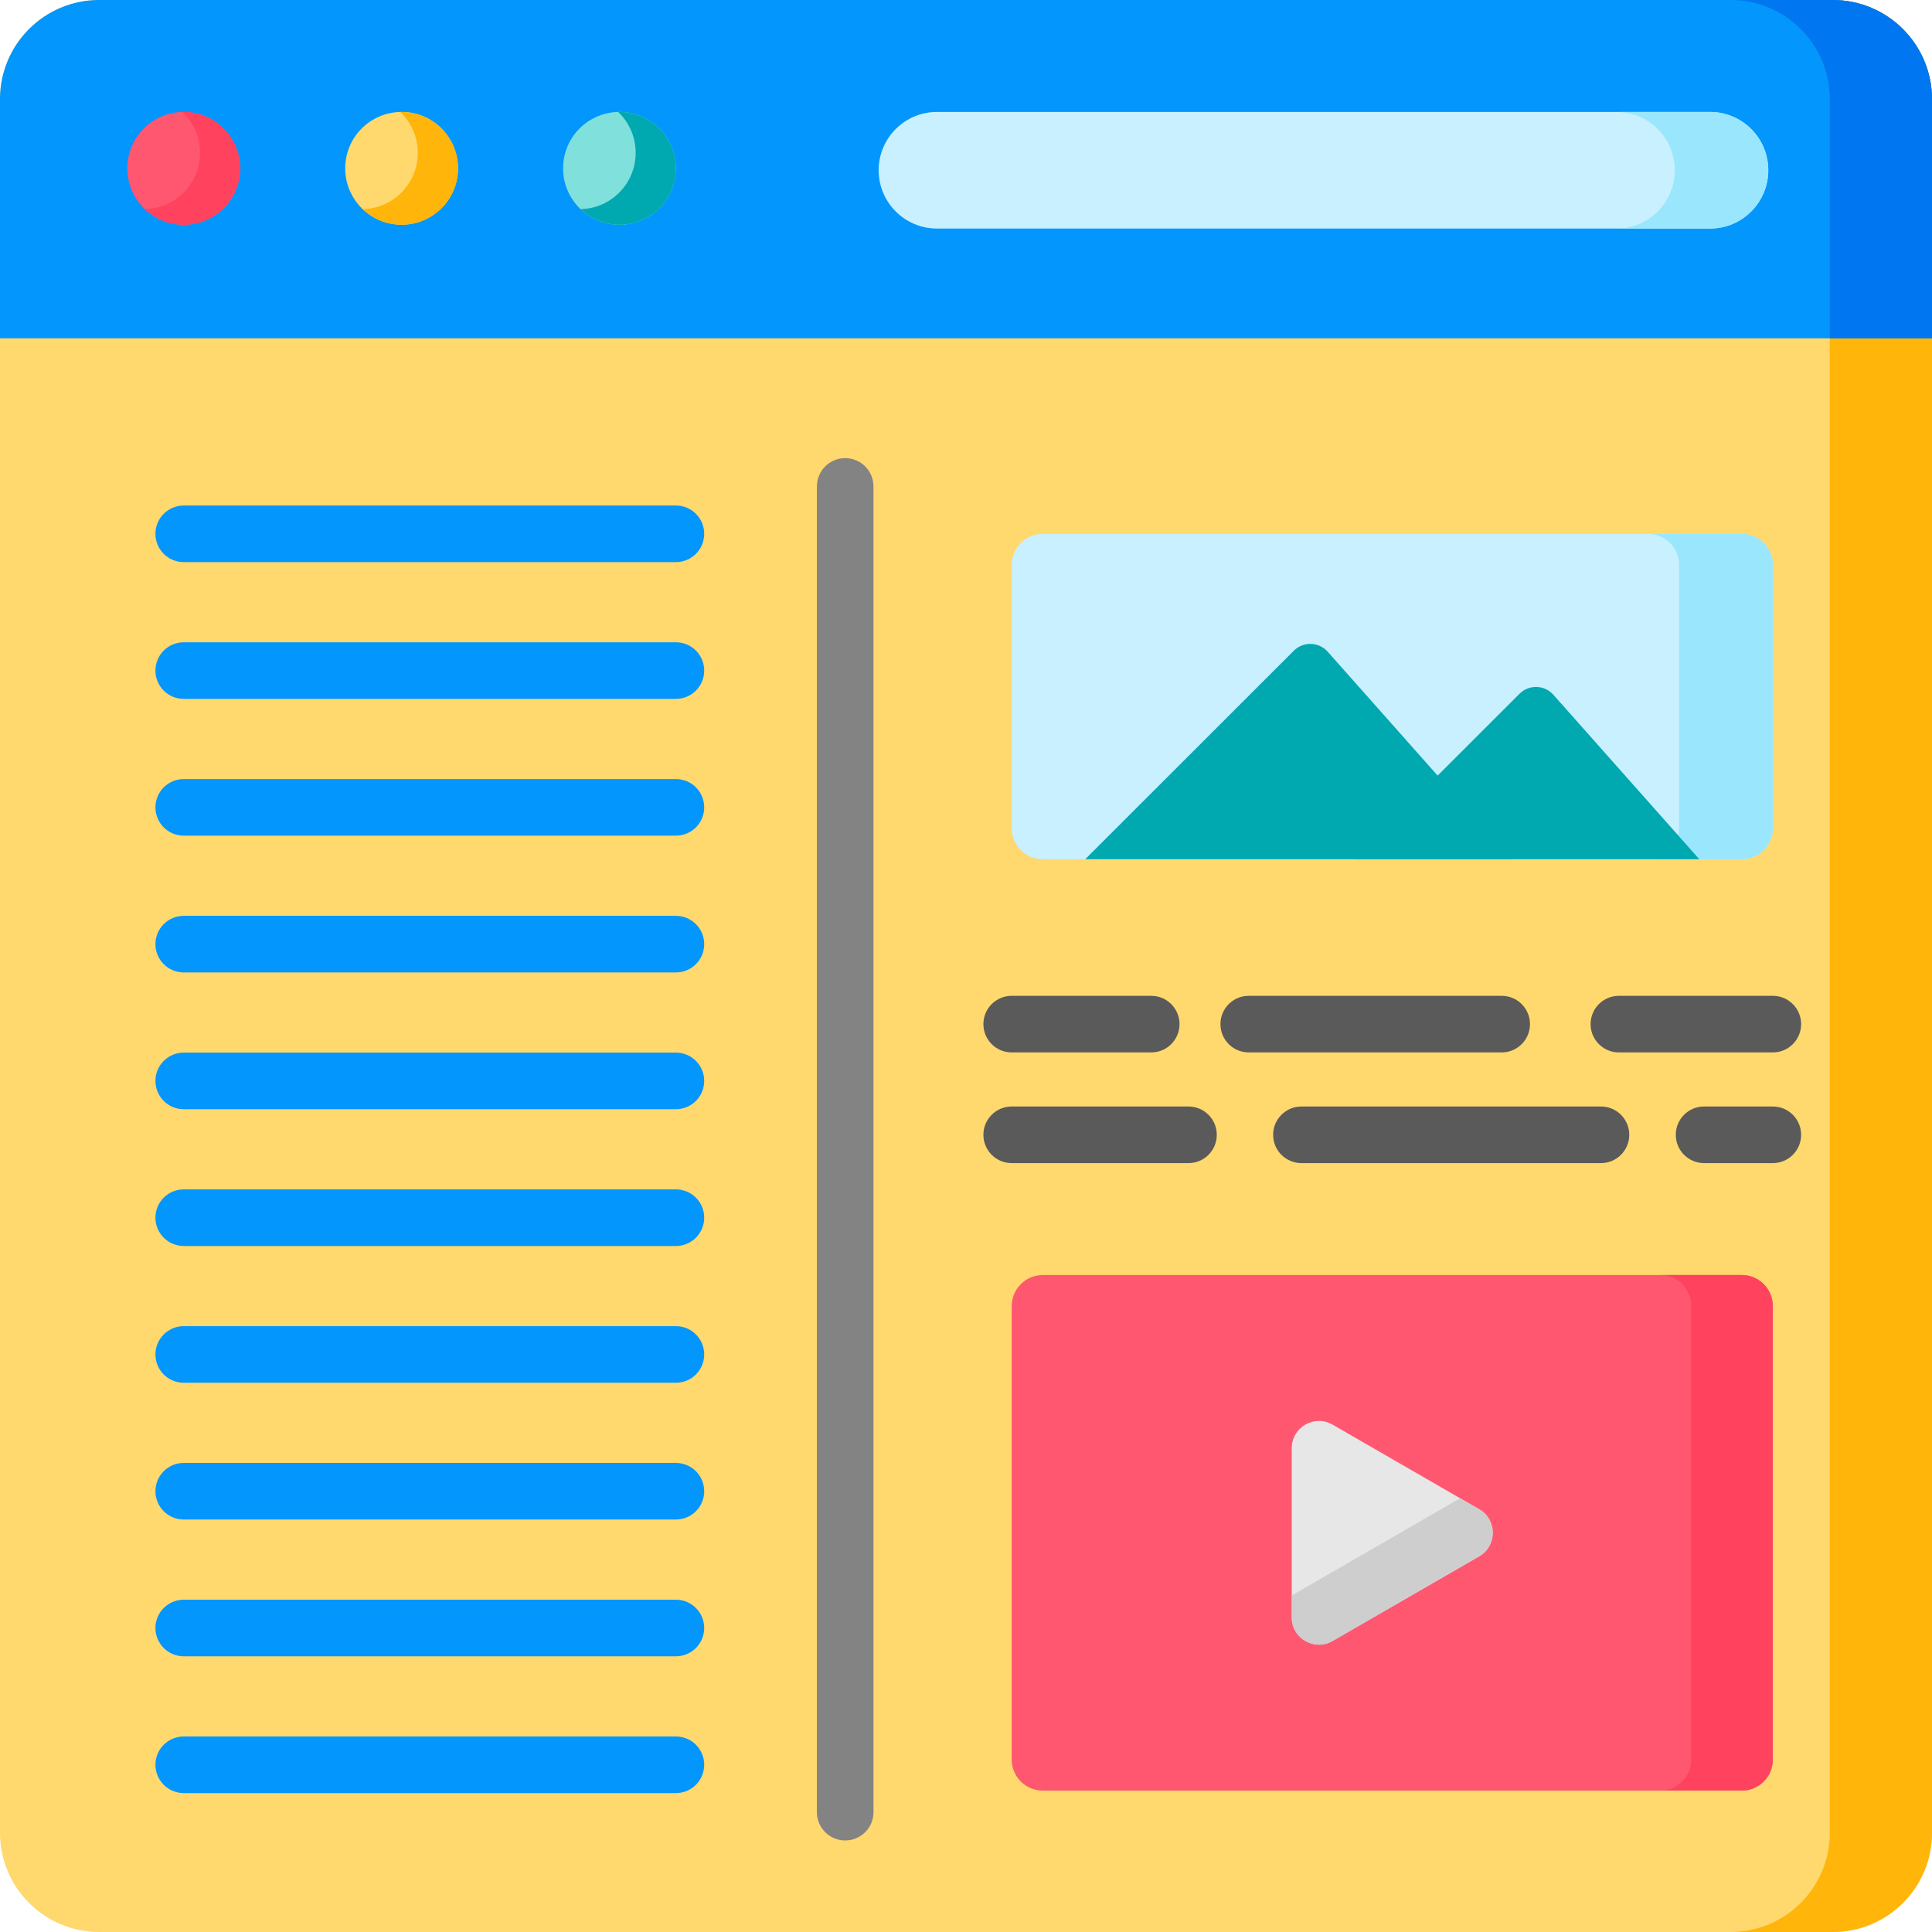
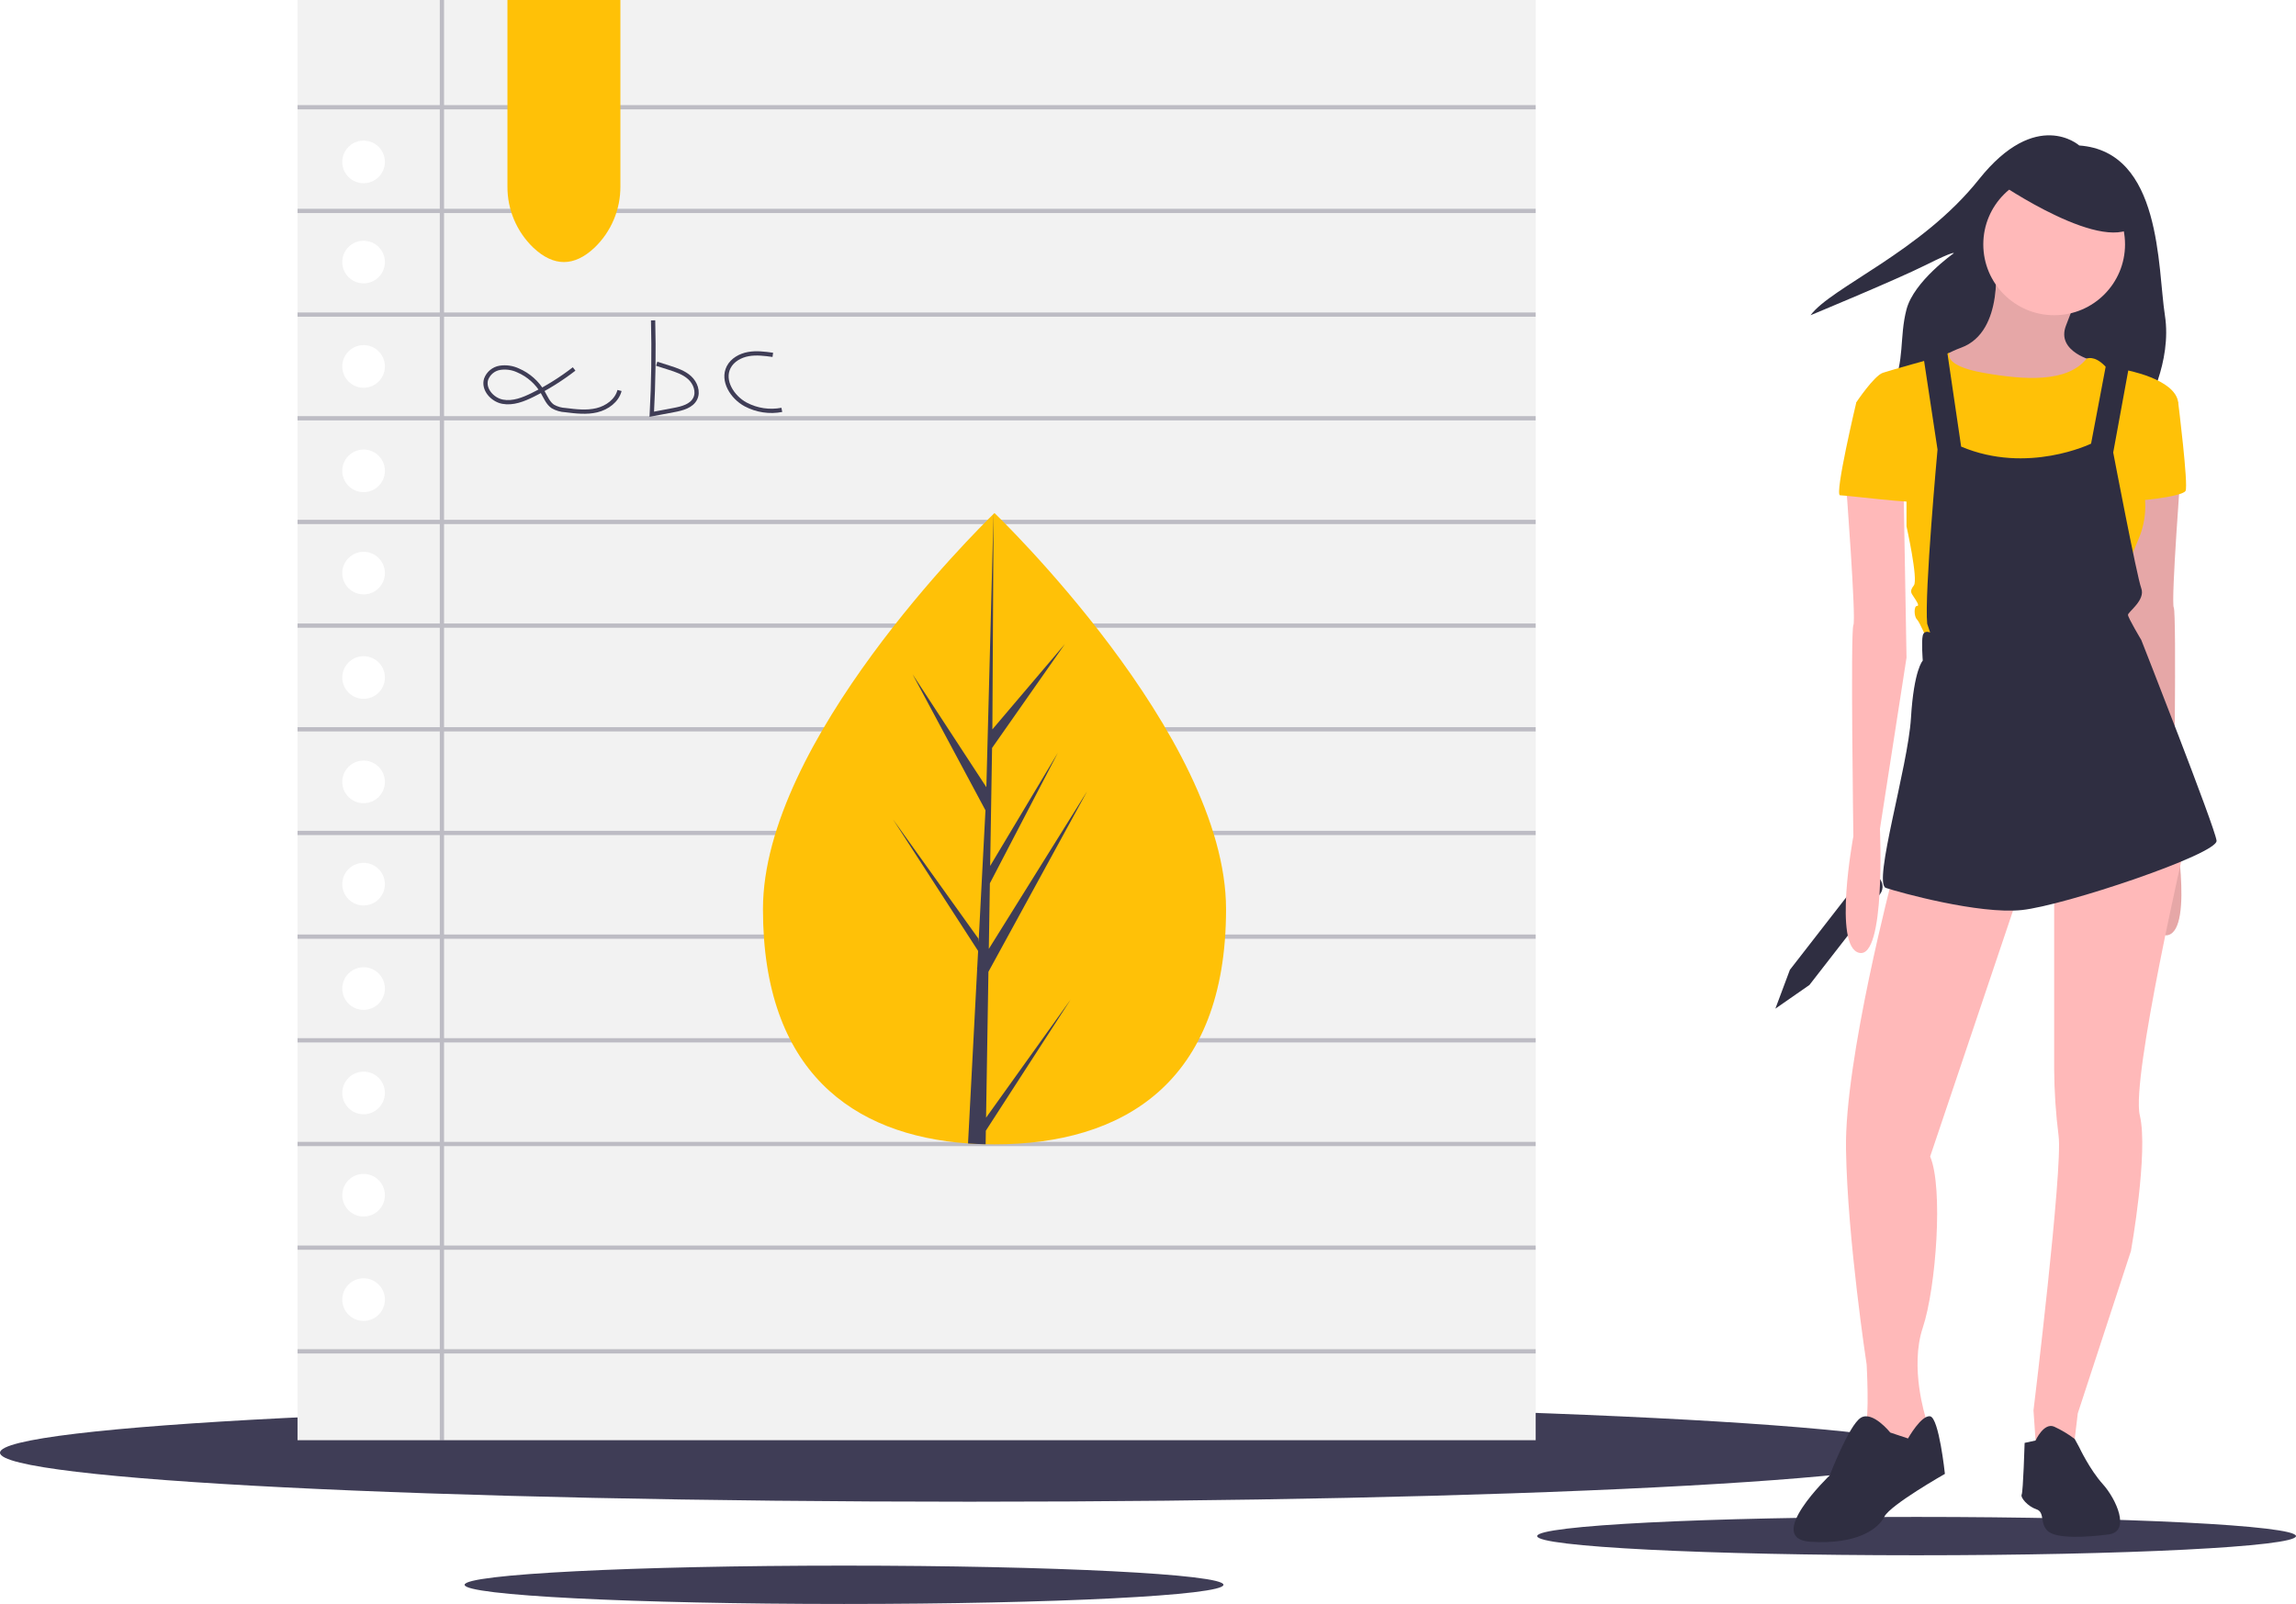
- <svg xmlns="http://www.w3.org/2000/svg" height="512pt" viewBox="0 0 512 512" width="512pt">
-   <path d="m485.715 511.996h-459.434c-14.516 0-26.281-11.766-26.281-26.281v-459.434c0-14.516 11.766-26.281 26.281-26.281h459.434c14.516 0 26.281 11.766 26.281 26.281v459.434c0 14.516-11.766 26.281-26.281 26.281zm0 0" fill="#ffd86e" />
-   <path d="m512 26.277v459.438c0 14.52-11.766 26.285-26.285 26.285h-27.086c14.516 0 26.285-11.766 26.285-26.285v-459.438c0-14.508-11.77-26.273-26.285-26.273h27.086c14.52 0 26.285 11.766 26.285 26.273zm0 0" fill="#ffb509" />
-   <path d="m511.996 89.664h-511.996v-63.383c0-14.516 11.766-26.281 26.281-26.281h459.434c14.516 0 26.281 11.766 26.281 26.281zm0 0" fill="#0396fd" />
-   <path d="m512 26.277v63.387h-27.09v-63.387c0-14.508-11.766-26.273-26.281-26.273h27.086c14.52 0 26.285 11.766 26.285 26.273zm0 0" fill="#0077f0" />
-   <path d="m63.645 44.613c0 8.258-6.695 14.949-14.953 14.949-8.254 0-14.949-6.691-14.949-14.949 0-8.258 6.695-14.949 14.949-14.949 8.258 0 14.953 6.691 14.953 14.949zm0 0" fill="#ff5770" />
-   <path d="m121.383 44.613c0 8.258-6.695 14.949-14.949 14.949-8.258 0-14.953-6.691-14.953-14.949 0-8.258 6.695-14.949 14.953-14.949 8.254 0 14.949 6.691 14.949 14.949zm0 0" fill="#ffd86e" />
-   <path d="m179.121 44.613c0 8.258-6.695 14.949-14.949 14.949-8.258 0-14.953-6.691-14.953-14.949 0-8.258 6.695-14.949 14.953-14.949 8.254 0 14.949 6.691 14.949 14.949zm0 0" fill="#80e0dc" />
-   <path d="m63.641 44.617c0 8.254-6.688 14.941-14.941 14.941-4 0-7.637-1.566-10.312-4.133 8.086-.176 14.598-6.789 14.598-14.93 0-4.266-1.781-8.098-4.637-10.82.113-.012.238-.012.352-.012 8.254.004 14.941 6.691 14.941 14.953zm0 0" fill="#ff435f" />
-   <path d="m121.379 44.617c0 8.254-6.688 14.941-14.949 14.941-3.996 0-7.625-1.566-10.312-4.133 8.098-.176 14.609-6.789 14.609-14.93 0-4.266-1.785-8.098-4.637-10.82.113-.012.227-.012.34-.012 8.262.004 14.949 6.691 14.949 14.953zm0 0" fill="#ffb509" />
-   <path d="m179.121 44.617c0 8.254-6.695 14.941-14.949 14.941-4 0-7.625-1.566-10.316-4.133 8.102-.176 14.602-6.789 14.602-14.93 0-4.266-1.781-8.098-4.637-10.82.113-.012.238-.012.352-.012 8.254.004 14.949 6.691 14.949 14.953zm0 0" fill="#00a8b0" />
-   <path d="m453.164 60.566h-204.859c-8.535 0-15.453-6.918-15.453-15.453 0-8.531 6.918-15.449 15.453-15.449h204.859c8.535 0 15.453 6.918 15.453 15.449 0 8.535-6.918 15.453-15.453 15.453zm0 0" fill="#c9f0ff" />
-   <path d="m468.609 45.113c0 4.266-1.73 8.129-4.52 10.93-2.793 2.793-6.656 4.523-10.926 4.523h-24.777c4.266 0 8.129-1.73 10.922-4.523 2.793-2.801 4.523-6.664 4.523-10.93 0-8.531-6.914-15.445-15.445-15.445h24.777c8.535 0 15.445 6.914 15.445 15.445zm0 0" fill="#9ae7fd" />
-   <g fill="#0396fd">
-     <path d="m179.121 148.969h-130.43c-4.141 0-7.5-3.359-7.5-7.5s3.359-7.5 7.5-7.5h130.43c4.145 0 7.5 3.359 7.5 7.5s-3.355 7.5-7.5 7.5zm0 0" />
-     <path d="m179.121 185.215h-130.43c-4.141 0-7.5-3.359-7.5-7.5s3.359-7.5 7.5-7.5h130.43c4.145 0 7.5 3.359 7.5 7.5s-3.355 7.5-7.5 7.5zm0 0" />
-     <path d="m179.121 221.461h-130.43c-4.141 0-7.5-3.359-7.5-7.5 0-4.145 3.359-7.5 7.5-7.5h130.43c4.145 0 7.5 3.355 7.5 7.5 0 4.141-3.355 7.5-7.5 7.5zm0 0" />
-     <path d="m179.121 257.707h-130.43c-4.141 0-7.5-3.359-7.5-7.5s3.359-7.5 7.5-7.5h130.43c4.145 0 7.5 3.359 7.5 7.5s-3.355 7.5-7.5 7.5zm0 0" />
-     <path d="m179.121 293.953h-130.43c-4.141 0-7.5-3.359-7.5-7.5 0-4.145 3.359-7.5 7.5-7.5h130.43c4.145 0 7.5 3.355 7.5 7.5 0 4.141-3.355 7.5-7.5 7.5zm0 0" />
-     <path d="m179.121 330.199h-130.43c-4.141 0-7.5-3.359-7.5-7.5 0-4.145 3.359-7.5 7.5-7.5h130.43c4.145 0 7.5 3.355 7.5 7.5 0 4.141-3.355 7.5-7.5 7.5zm0 0" />
-     <path d="m179.121 366.445h-130.43c-4.141 0-7.5-3.359-7.5-7.5 0-4.145 3.359-7.5 7.5-7.5h130.43c4.145 0 7.5 3.355 7.5 7.5 0 4.141-3.355 7.5-7.5 7.5zm0 0" />
-     <path d="m179.121 402.691h-130.43c-4.141 0-7.5-3.359-7.5-7.5 0-4.145 3.359-7.5 7.5-7.5h130.43c4.145 0 7.5 3.355 7.5 7.5 0 4.141-3.355 7.5-7.5 7.5zm0 0" />
-     <path d="m179.121 438.938h-130.43c-4.141 0-7.5-3.359-7.5-7.5 0-4.145 3.359-7.5 7.5-7.5h130.43c4.145 0 7.5 3.355 7.5 7.5 0 4.141-3.355 7.5-7.5 7.5zm0 0" />
-     <path d="m179.121 475.184h-130.43c-4.141 0-7.5-3.359-7.5-7.5 0-4.145 3.359-7.5 7.5-7.5h130.43c4.145 0 7.5 3.355 7.5 7.5 0 4.141-3.355 7.5-7.5 7.5zm0 0" />
-   </g>
-   <path d="m223.984 487.738c-4.141 0-7.5-3.355-7.5-7.5v-351.328c0-4.141 3.359-7.5 7.5-7.5 4.145 0 7.5 3.359 7.5 7.5v351.328c0 4.145-3.355 7.5-7.5 7.5zm0 0" fill="#838383" />
-   <path d="m461.578 227.703h-185.227c-4.551 0-8.238-3.688-8.238-8.238v-69.758c0-4.551 3.688-8.238 8.238-8.238h185.227c4.551 0 8.238 3.688 8.238 8.238v69.758c0 4.551-3.688 8.238-8.238 8.238zm0 0" fill="#c9f0ff" />
-   <path d="m469.816 149.703v69.758c0 4.551-3.688 8.242-8.242 8.242h-24.832c4.543 0 8.234-3.691 8.234-8.242v-69.758c0-4.543-3.691-8.23-8.234-8.23h24.832c4.555 0 8.242 3.688 8.242 8.23zm0 0" fill="#9ae7fd" />
-   <path d="m287.594 227.703 55.277-55.254c2.516-2.516 6.633-2.391 8.992.27l48.789 54.984zm0 0" fill="#00a8b0" />
-   <path d="m358.816 227.703 43.863-43.84c2.516-2.516 6.633-2.395 8.996.27l38.66 43.57zm0 0" fill="#00a8b0" />
-   <path d="m305.086 278.902h-36.977c-4.141 0-7.5-3.355-7.5-7.5 0-4.141 3.359-7.5 7.5-7.5h36.977c4.141 0 7.5 3.359 7.5 7.5 0 4.145-3.359 7.5-7.5 7.5zm0 0" fill="#5a5a5a" />
-   <path d="m397.961 278.902h-67.031c-4.145 0-7.5-3.355-7.5-7.5 0-4.141 3.355-7.5 7.5-7.5h67.031c4.141 0 7.5 3.359 7.5 7.5 0 4.145-3.359 7.5-7.5 7.5zm0 0" fill="#5a5a5a" />
-   <path d="m469.816 278.902h-40.793c-4.141 0-7.5-3.355-7.5-7.5 0-4.141 3.359-7.5 7.5-7.5h40.793c4.145 0 7.5 3.359 7.5 7.5 0 4.145-3.355 7.5-7.5 7.5zm0 0" fill="#5a5a5a" />
-   <path d="m314.961 308.234h-46.852c-4.141 0-7.5-3.355-7.5-7.5 0-4.141 3.359-7.5 7.5-7.5h46.852c4.141 0 7.5 3.359 7.5 7.5 0 4.145-3.359 7.5-7.5 7.5zm0 0" fill="#5a5a5a" />
-   <path d="m424.27 308.234h-79.379c-4.145 0-7.5-3.355-7.5-7.5 0-4.141 3.355-7.5 7.5-7.5h79.379c4.145 0 7.5 3.359 7.5 7.5 0 4.145-3.355 7.5-7.5 7.5zm0 0" fill="#5a5a5a" />
-   <path d="m469.816 308.234h-18.219c-4.145 0-7.5-3.355-7.5-7.5 0-4.141 3.355-7.5 7.5-7.5h18.219c4.145 0 7.5 3.359 7.5 7.5 0 4.145-3.355 7.5-7.5 7.5zm0 0" fill="#5a5a5a" />
-   <path d="m461.578 474.523h-185.227c-4.551 0-8.238-3.688-8.238-8.238v-120.152c0-4.551 3.688-8.238 8.238-8.238h185.227c4.551 0 8.238 3.688 8.238 8.238v120.152c0 4.551-3.688 8.238-8.238 8.238zm0 0" fill="#ff5770" />
-   <path d="m469.816 346.133v120.148c0 4.555-3.688 8.242-8.242 8.242h-21.617c4.555 0 8.242-3.688 8.242-8.242v-120.148c0-4.555-3.688-8.242-8.242-8.242h21.617c4.555 0 8.242 3.688 8.242 8.242zm0 0" fill="#ff435f" />
-   <path d="m391.996 399.969-38.859-22.434c-4.801-2.773-10.809.691-10.809 6.238v44.867c0 5.547 6.008 9.016 10.809 6.242l38.859-22.434c4.805-2.773 4.805-9.707 0-12.48zm0 0" fill="#e7e7e7" />
-   <path d="m391.992 412.449-38.852 22.434c-4.801 2.773-10.805-.695-10.805-6.242v-5.832l44.613-25.754 5.043 2.914c4.805 2.773 4.805 9.707 0 12.48zm0 0" fill="#cecece" />
+ <svg xmlns="http://www.w3.org/2000/svg" id="b0225cde-a2d2-4693-8ce5-502a1e8a6144" data-name="Layer 1" width="1077.382" height="752.861" viewBox="0 0 1077.382 752.861">
+   <ellipse cx="455" cy="681.861" rx="455" ry="23" fill="#3f3d56" />
+   <ellipse cx="899.338" cy="721" rx="178.043" ry="9" fill="#3f3d56" />
+   <ellipse cx="396.056" cy="743.861" rx="178.043" ry="9" fill="#3f3d56" />
+   <path d="M894.391,547.002l15.975-11.104,33.109-42.618a5.803,5.803,0,0,0-1.022-8.143h0a5.803,5.803,0,0,0-8.143,1.022l-33.109,42.618Z" transform="translate(-61.30906 -73.5693)" fill="#2f2e41" />
+   <path d="M1036.987,141.857s-20.091-18.013-47.11,15.934-69.279,50.574-78.978,63.737c0,0,40.182-16.627,54.038-23.555s13.163-5.542,13.163-5.542S959.395,205.594,955.931,218.757s-.693,24.248-6.928,37.411,119.16,9.006,119.16,9.006,12.47-21.477,9.006-43.646S1075.784,144.628,1036.987,141.857Z" transform="translate(-61.30906 -73.5693)" fill="#2f2e41" />
+   <path d="M997.498,195.202s4.85,33.947-15.934,41.567-13.163,18.013-13.163,18.013l31.176,15.241,33.254-10.392,11.085-16.627s-18.013-4.157-13.163-16.627,6.235-16.627,6.235-16.627Z" transform="translate(-61.30906 -73.5693)" fill="#ffb9b9" />
+   <path d="M997.498,195.202s4.85,33.947-15.934,41.567-13.163,18.013-13.163,18.013l31.176,15.241,33.254-10.392,11.085-16.627s-18.013-4.157-13.163-16.627,6.235-16.627,6.235-16.627Z" transform="translate(-61.30906 -73.5693)" opacity="0.1" />
+   <path d="M1084.79,292.193s-4.85,63.737-3.464,66.508,0,99.069,0,99.069,9.699,51.959-2.771,54.73-9.699-58.194-9.699-58.194l-12.47-80.364,1.386-79.671Z" transform="translate(-61.30906 -73.5693)" fill="#ffb9b9" />
+   <path d="M1084.79,292.193s-4.85,63.737-3.464,66.508,0,99.069,0,99.069,9.699,51.959-2.771,54.73-9.699-58.194-9.699-58.194l-12.47-80.364,1.386-79.671Z" transform="translate(-61.30906 -73.5693)" opacity="0.1" />
+   <path d="M949.696,484.096s-22.862,86.599-22.169,128.859,9.699,101.147,9.699,101.147,1.386,25.633-.693,28.404,10.392,14.549,10.392,14.549l13.163-7.621,4.85-5.542V739.043s-7.621-23.555-1.386-42.26,9.699-65.815,3.464-80.364l42.953-127.474Z" transform="translate(-61.30906 -73.5693)" fill="#ffb9b9" />
+   <path d="M948.31,745.971s-8.313-10.392-13.856-6.928-14.549,27.019-14.549,27.019-31.176,29.79-9.006,31.176,31.868-6.235,34.64-11.777,28.404-20.091,28.404-20.091-2.771-26.326-6.928-27.019-10.392,10.392-10.392,10.392Z" transform="translate(-61.30906 -73.5693)" fill="#2f2e41" />
+   <path d="M1025.21,489.638v85.906a265.616,265.616,0,0,0,2.078,31.176c2.078,15.241-11.777,128.859-11.777,128.859l1.386,20.091,17.32-1.386,2.078-17.32,24.94-76.207s8.313-46.417,4.157-63.737,21.477-128.166,21.477-128.166Z" transform="translate(-61.30906 -73.5693)" fill="#ffb9b9" />
+   <path d="M1011.354,750.82l5.131-1.115s3.875-8.584,8.725-6.505a52.3,52.3,0,0,1,9.643,5.778l2.134,3.921s4.85,10.392,11.085,17.32,13.163,22.169,2.771,23.555-24.248,2.078-28.404-1.386-1.386-9.006-5.542-10.392-7.621-5.542-6.928-6.928S1011.354,750.82,1011.354,750.82Z" transform="translate(-61.30906 -73.5693)" fill="#2f2e41" />
+   <circle cx="963.901" cy="114.705" r="33.254" fill="#ffb9b9" />
+   <path d="M967.015,242.312l9.151-3.195s-3.609,5.966,15.789,9.43,39.487,4.69,48.494-6.661c0,0,3.465-1.652,8.314,3.197s7.621,3.464,7.621,3.464l-3.464,18.013-6.928,33.254-9.006,24.94-25.633-5.542-27.712-20.091L973.25,272.102V247.161Z" transform="translate(-61.30906 -73.5693)" fill="#ffc107" />
+   <path d="M1051.536,252.011l6.928-4.85s23.555,4.157,24.94,15.241l-18.013,34.64a39.437,39.437,0,0,1-.693,29.79c-6.928,15.934-6.235,19.398-6.235,19.398l-4.85,20.784-87.984,6.928s-3.464-8.313-4.85-9.699-1.386-6.235,0-6.235,0-2.078-1.386-4.157-2.078-2.771,0-5.542-3.464-27.712-3.464-27.712V293.578l-23.555-31.176s8.313-12.47,12.47-13.856,23.93-6.85,23.93-6.85l4.474,6.588,6.235,50.143,9.006,30.483,37.921-6.443,14.731-24.732,9.699-29.097Z" transform="translate(-61.30906 -73.5693)" fill="#ffc107" />
+   <path d="M1077.862,258.246l5.542,4.157s4.85,38.796,3.464,41.567-25.633,5.542-26.326,4.157S1077.862,258.246,1077.862,258.246Z" transform="translate(-61.30906 -73.5693)" fill="#ffc107" />
+   <path d="M927.526,300.506s4.85,63.737,3.464,66.508,0,99.069,0,99.069-9.699,51.959,2.771,54.73,9.699-58.194,9.699-58.194l12.47-80.364-1.386-79.671Z" transform="translate(-61.30906 -73.5693)" fill="#ffb9b9" />
+   <path d="M963.551,238.848l6.928,45.724s-6.235,67.894-4.85,81.749l1.386,4.157s-2.771-1.386-3.464,1.386,0,11.777,0,11.777-4.157,4.157-5.542,27.019-18.013,77.593-11.777,79.671,43.646,12.47,63.737,10.392,92.141-26.326,91.448-32.561-35.332-94.22-35.332-94.22-6.235-10.392-6.235-11.777,8.313-6.928,6.235-12.47-13.163-63.737-13.163-63.737l7.621-41.567-10.392-2.771-7.621,40.182s-29.79,14.549-60.966,1.386l-6.928-47.11Z" transform="translate(-61.30906 -73.5693)" fill="#2f2e41" />
+   <path d="M937.918,260.324l-5.542,2.078s-10.392,43.646-7.621,43.646,36.025,4.157,36.025,2.771-6.235-35.332-6.235-35.332Z" transform="translate(-61.30906 -73.5693)" fill="#ffc107" />
+   <path d="M998.884,159.177s51.267,35.332,65.122,19.398-24.248-29.79-24.248-29.79l-31.868-3.464Z" transform="translate(-61.30906 -73.5693)" fill="#2f2e41" />
+   <path d="M200.922,73.569v676h581v-676Zm31,620a10,10,0,1,1,10-10A10,10,0,0,1,231.922,693.569Zm0-49a10,10,0,1,1,10-10A10,10,0,0,1,231.922,644.569Zm0-48a10,10,0,1,1,10-10A10,10,0,0,1,231.922,596.569Zm0-49a10,10,0,1,1,10-10A10,10,0,0,1,231.922,547.569Zm0-49a10,10,0,1,1,10-10A10,10,0,0,1,231.922,498.569Zm0-48a10,10,0,1,1,10-10A10,10,0,0,1,231.922,450.569Zm0-49a10,10,0,1,1,10-10A10,10,0,0,1,231.922,401.569Zm0-49a10,10,0,1,1,10-10A10,10,0,0,1,231.922,352.569Zm0-48a10,10,0,1,1,10-10A10,10,0,0,1,231.922,304.569Zm0-49a10,10,0,1,1,10-10A10,10,0,0,1,231.922,255.569Zm0-49a10,10,0,1,1,10-10A10,10,0,0,1,231.922,206.569Zm0-47a10,10,0,1,1,10-10A10,10,0,0,1,231.922,159.569Z" transform="translate(-61.30906 -73.5693)" fill="#f2f2f2" />
+   <polygon points="720.613 51.338 720.613 49.338 208.369 49.338 208.369 0 206.369 0 206.369 49.338 139.613 49.338 139.613 51.338 206.369 51.338 206.369 98 139.613 98 139.613 100 206.369 100 206.369 146.662 139.613 146.662 139.613 148.662 206.369 148.662 206.369 195.323 139.613 195.323 139.613 197.323 206.369 197.323 206.369 243.984 139.613 243.984 139.613 245.984 206.369 245.984 206.369 292.646 139.613 292.646 139.613 294.646 206.369 294.646 206.369 341.307 139.613 341.307 139.613 343.307 206.369 343.307 206.369 389.969 139.613 389.969 139.613 391.969 206.369 391.969 206.369 438.63 139.613 438.63 139.613 440.63 206.369 440.63 206.369 487.291 139.613 487.291 139.613 489.291 206.369 489.291 206.369 535.953 139.613 535.953 139.613 537.953 206.369 537.953 206.369 584.614 139.613 584.614 139.613 586.614 206.369 586.614 206.369 633.275 139.613 633.275 139.613 635.275 206.369 635.275 206.369 676 208.369 676 208.369 635.275 720.613 635.275 720.613 633.275 208.369 633.275 208.369 586.614 720.613 586.614 720.613 584.614 208.369 584.614 208.369 537.953 720.613 537.953 720.613 535.953 208.369 535.953 208.369 489.291 720.613 489.291 720.613 487.291 208.369 487.291 208.369 440.63 720.613 440.63 720.613 438.63 208.369 438.63 208.369 391.969 720.613 391.969 720.613 389.969 208.369 389.969 208.369 343.307 720.613 343.307 720.613 341.307 208.369 341.307 208.369 294.646 720.613 294.646 720.613 292.646 208.369 292.646 208.369 245.984 720.613 245.984 720.613 243.984 208.369 243.984 208.369 197.323 720.613 197.323 720.613 195.323 208.369 195.323 208.369 148.662 720.613 148.662 720.613 146.662 208.369 146.662 208.369 100 720.613 100 720.613 98 208.369 98 208.369 51.338 720.613 51.338" fill="#3f3d56" opacity="0.3" />
+   <path d="M330.708,246.748A115.522,115.522,0,0,1,311.33,258.894c-4.424,2.195-9.332,4.15-14.184,3.229s-9.209-5.879-7.727-10.59a8.373,8.373,0,0,1,6.45-5.326,14.822,14.822,0,0,1,8.56,1.235,24.614,24.614,0,0,1,11.618,10.309c1.356,2.361,2.418,5.068,4.669,6.599a13.266,13.266,0,0,0,5.929,1.716c4.904.613,9.936,1.22,14.74.061s9.407-4.483,10.632-9.271" transform="translate(-61.30906 -73.5693)" fill="none" stroke="#3f3d56" stroke-miterlimit="10" stroke-width="2" />
+   <path d="M367.772,223.933q.57,22.031-.616,44.061l10.422-1.969c3.842-.726,8.212-1.835,9.948-5.338,1.619-3.266.078-7.389-2.616-9.843s-6.285-3.626-9.759-4.731l-5.69-1.811" transform="translate(-61.30906 -73.5693)" fill="none" stroke="#3f3d56" stroke-miterlimit="10" stroke-width="2" />
+   <path d="M423.946,240.125c-3.805-.527-7.687-1.032-11.469-.354s-7.512,2.736-9.255,6.16c-3.22,6.323,1.713,14.109,7.965,17.465a25.77,25.77,0,0,0,16.99,2.558" transform="translate(-61.30906 -73.5693)" fill="none" stroke="#3f3d56" stroke-miterlimit="10" stroke-width="2" />
+   <path d="M340.276,189.821q-14.354,13.497-28.708,0a39.492,39.492,0,0,1-12.146-28.835V73.569h53v87.417A39.492,39.492,0,0,1,340.276,189.821Z" transform="translate(-61.30906 -73.5693)" fill="#ffc107" />
+   <path d="M636.622,500.299c0,81.83-48.64,110.4-108.65,110.4-1.39,0-2.78-.02-4.16-.05-2.78-.06-5.54-.19-8.26-.38-54.16-3.83-96.23-33.87-96.23-109.97,0-78.74,100.62-178.11,108.2-185.48a.01.01,0,0,1,.01-.01c.29-.29.44-.43.44-.43S636.622,418.479,636.622,500.299Z" transform="translate(-61.30906 -73.5693)" fill="#ffc107" />
+   <path d="M524.012,598.179l39.74-55.52-39.84,61.62-.1,6.37c-2.78-.06-5.54-.19-8.26-.38l4.28-81.86-.03-.64.07-.11.41-7.74-39.94-61.77,40.06,55.97.1,1.64,3.23-61.85-34.19-63.83,34.61,52.98,3.37-128.24.01-.44v.43l-.56,101.12,34.04-40.09-34.18,48.8-.9,55.38,31.79-53.15-31.92,61.3-.5,30.79,46.13-73.98-46.31,84.72Z" transform="translate(-61.30906 -73.5693)" fill="#3f3d56" />
</svg>
